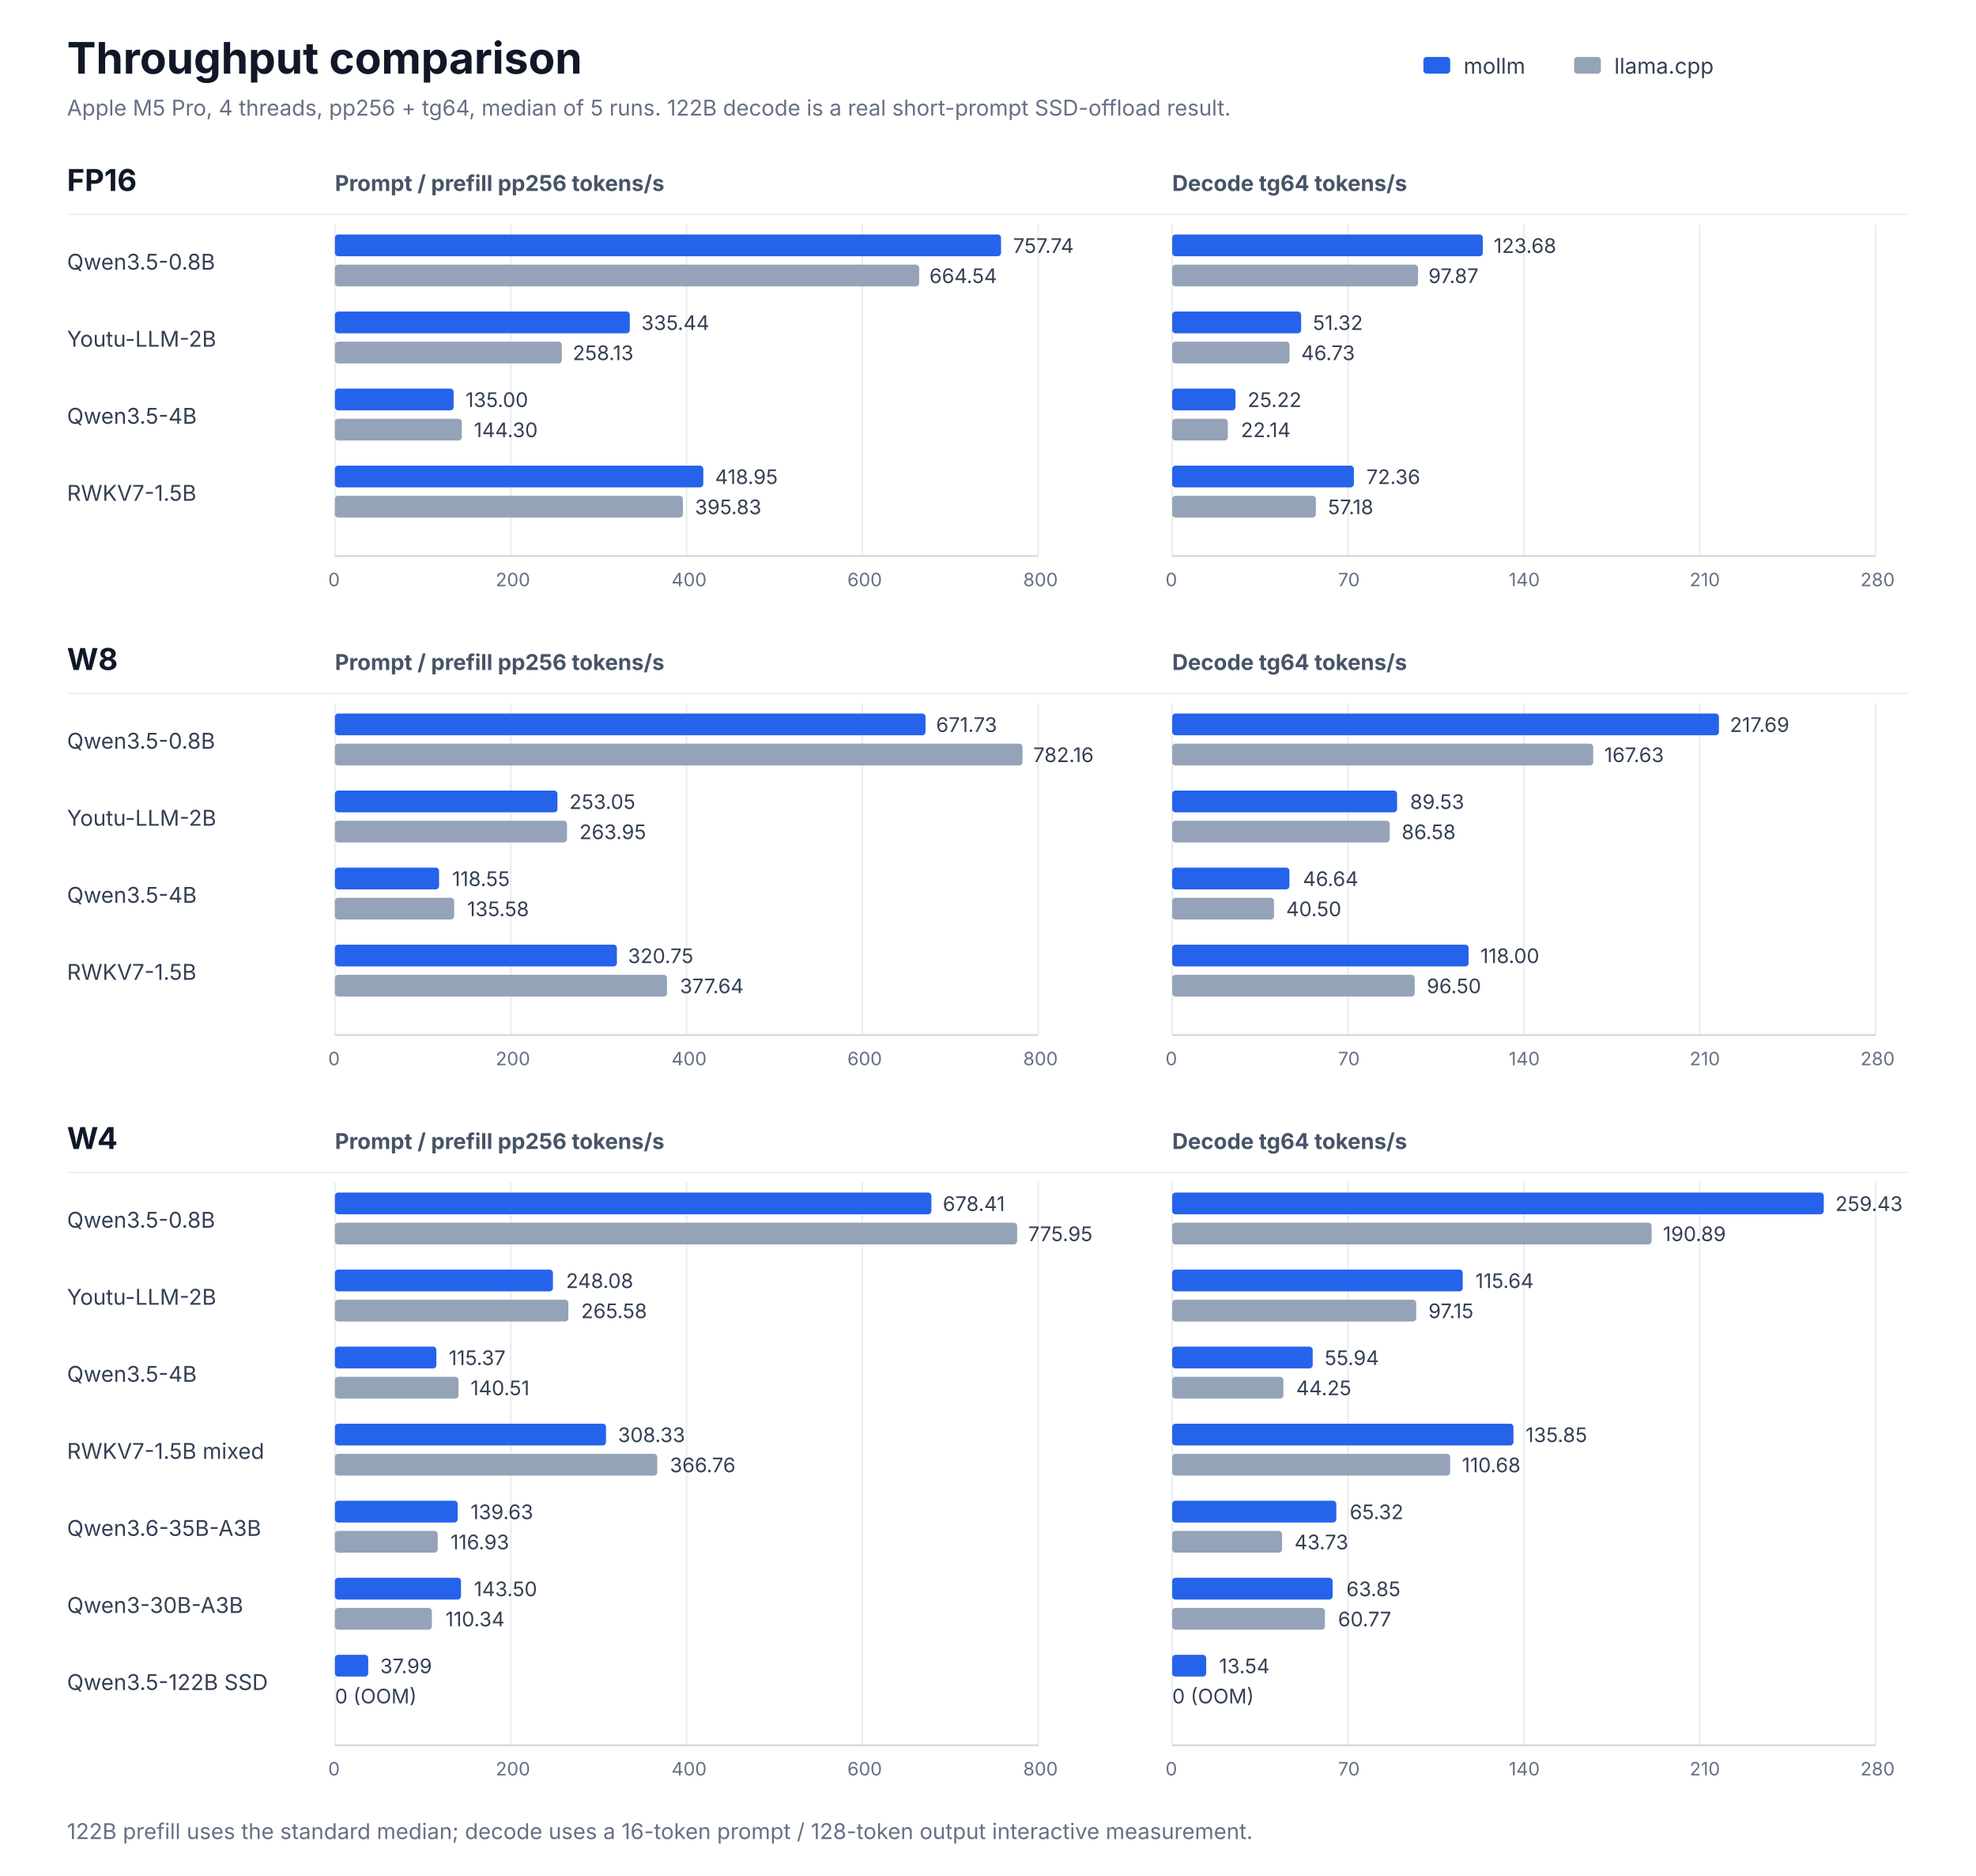
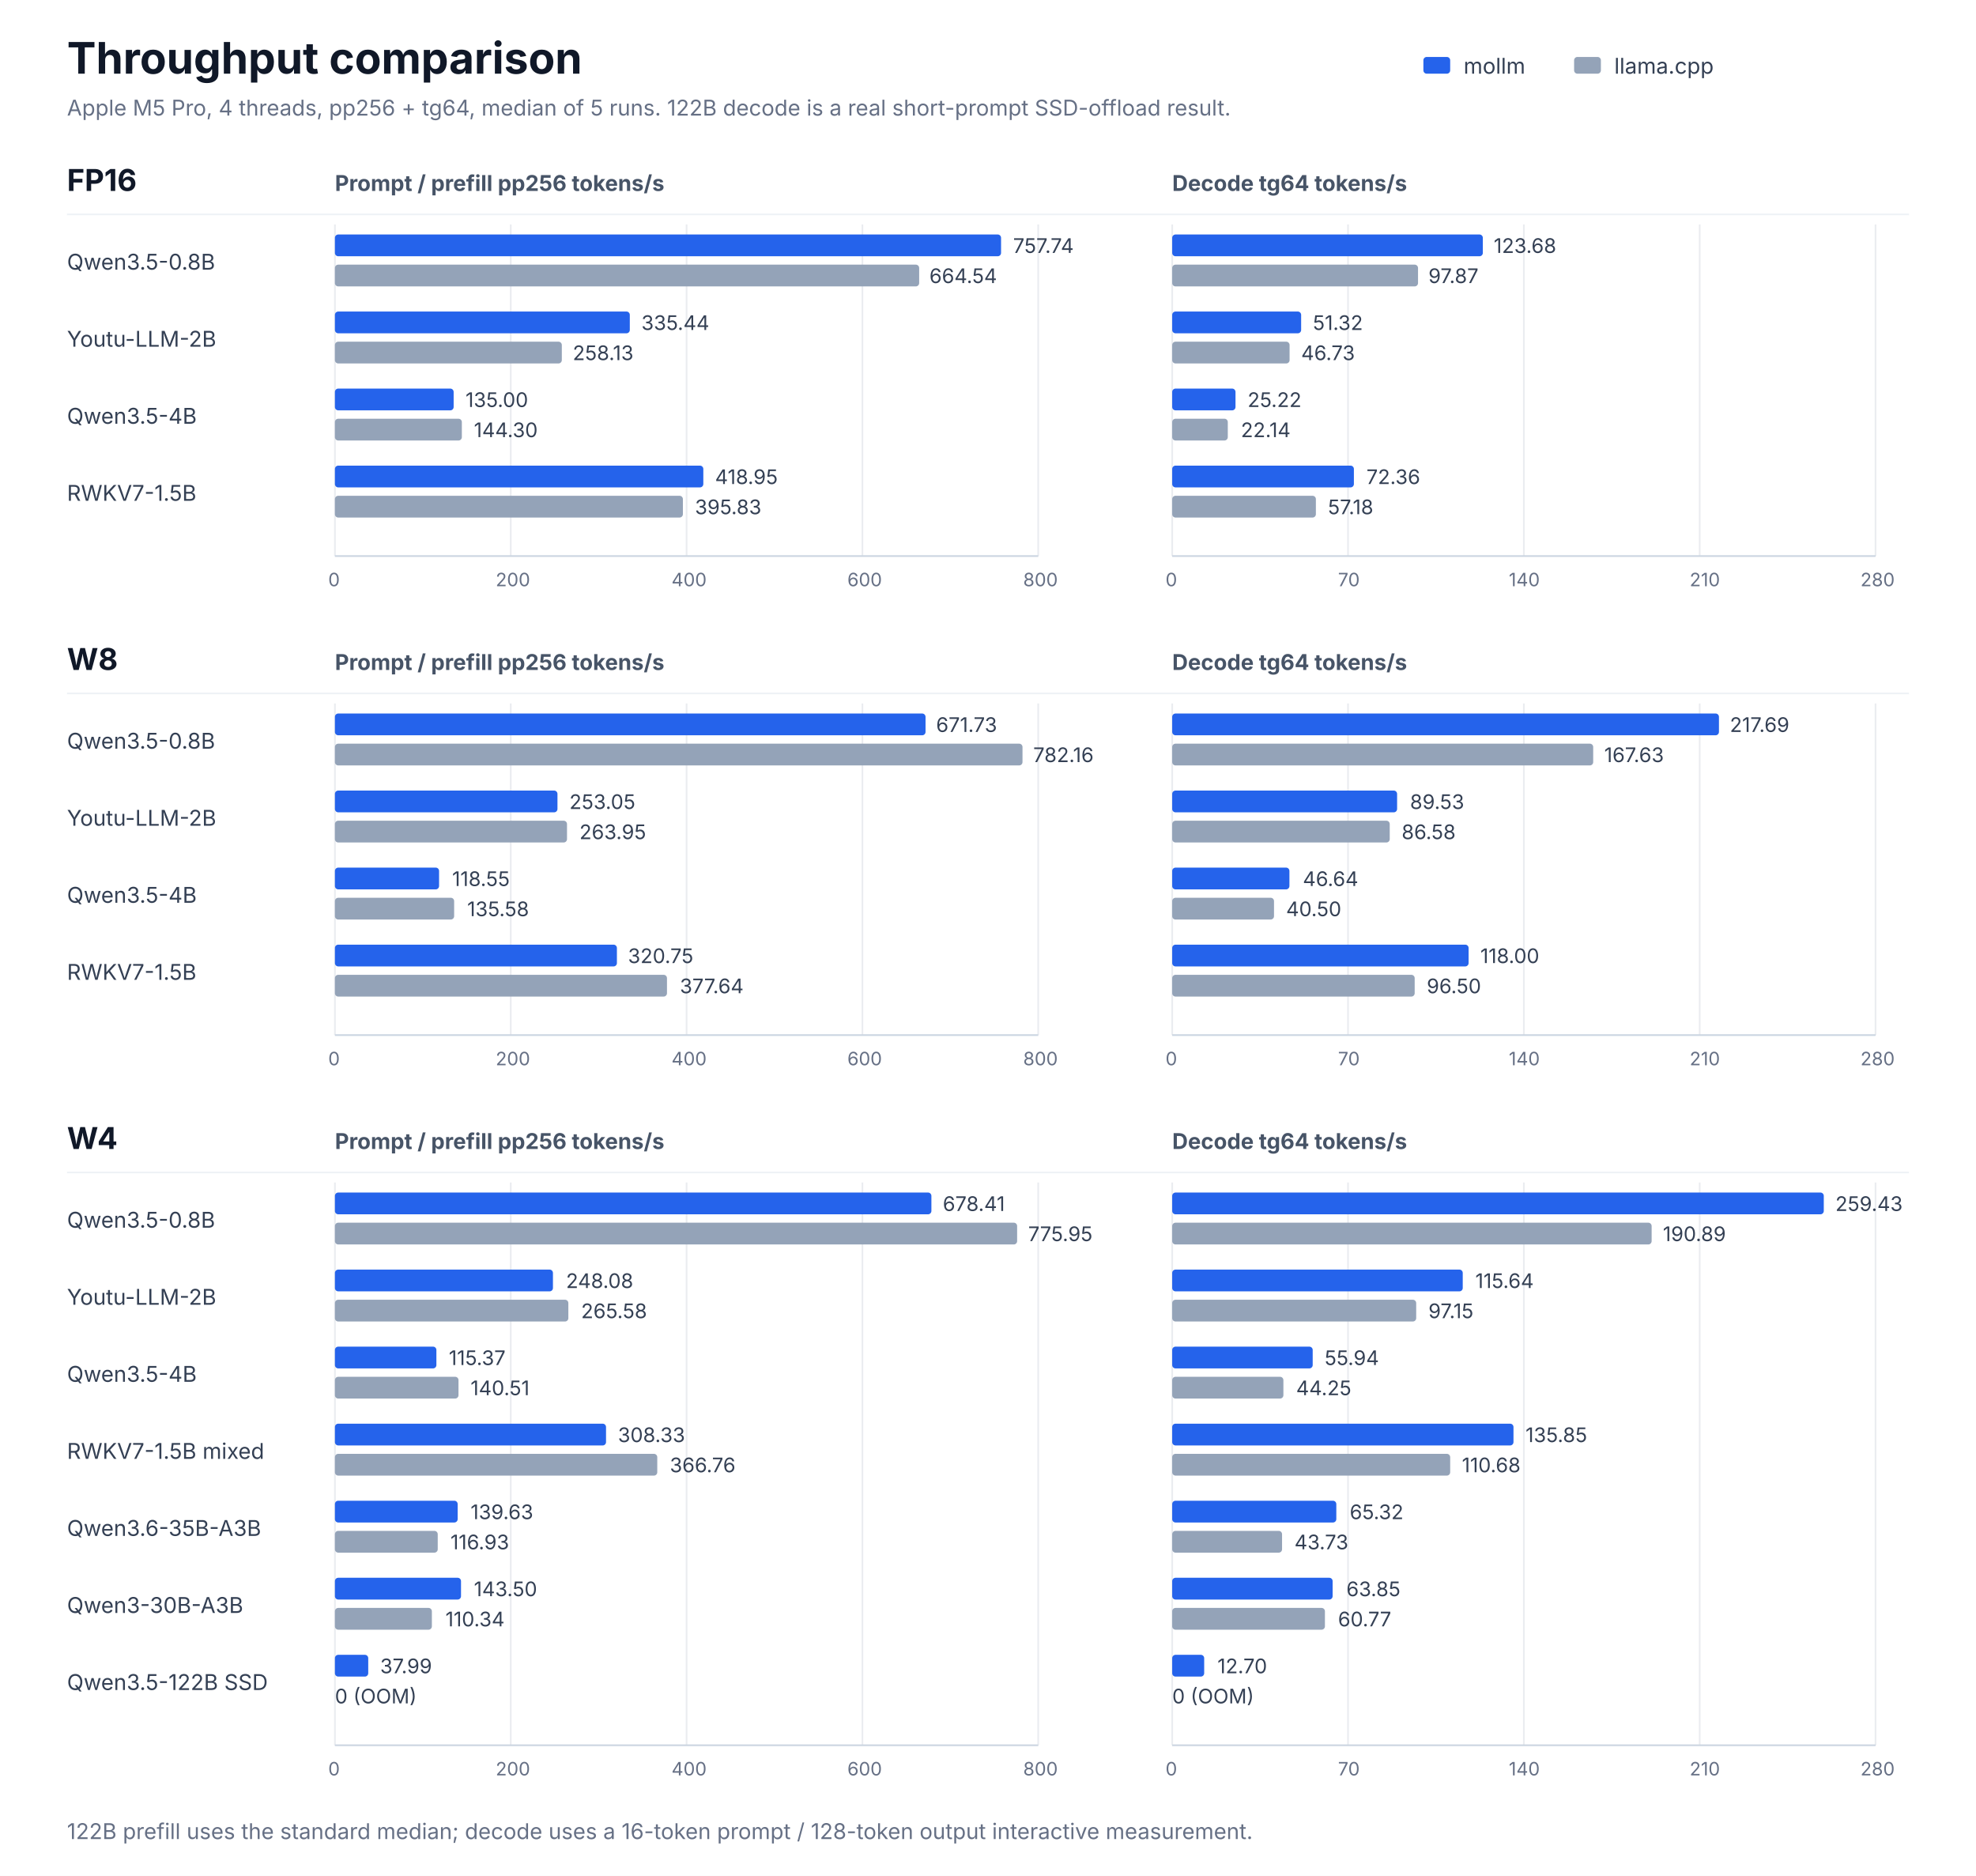
<svg xmlns="http://www.w3.org/2000/svg" width="1180" height="1120" viewBox="0 0 1180 1120" role="img" aria-labelledby="title desc">
  <rect width="1180" height="1120" fill="#ffffff" />
  <style>
    .title { font: 700 26px -apple-system, BlinkMacSystemFont, "Segoe UI", sans-serif; fill: #101828; }
    .subtitle { font: 13px -apple-system, BlinkMacSystemFont, "Segoe UI", sans-serif; fill: #667085; }
    .section { font: 700 18px -apple-system, BlinkMacSystemFont, "Segoe UI", sans-serif; fill: #101828; }
    .panel { font: 700 13px -apple-system, BlinkMacSystemFont, "Segoe UI", sans-serif; fill: #475467; }
    .label { font: 13px -apple-system, BlinkMacSystemFont, "Segoe UI", sans-serif; fill: #344054; }
    .tick { font: 11px -apple-system, BlinkMacSystemFont, "Segoe UI", sans-serif; fill: #667085; }
    .value { font: 12px -apple-system, BlinkMacSystemFont, "Segoe UI", sans-serif; fill: #344054; }
    .mollm { fill: #2563eb; }
    .llama { fill: #94a3b8; }
    .grid { stroke: #eaecf0; stroke-width: 1; }
    .axis { stroke: #cbd5e1; stroke-width: 1; }
    .rule { stroke: #eef2f6; stroke-width: 1; }
  </style>
  <text x="40" y="44" class="title">Throughput comparison</text>
  <text x="40" y="69" class="subtitle">Apple M5 Pro, 4 threads, pp256 + tg64, median of 5 runs. 122B decode is a real short-prompt SSD-offload result.</text>
  <rect x="850" y="34" width="16" height="10" rx="2" class="mollm" />
  <text x="874" y="44" class="label">mollm</text>
  <rect x="940" y="34" width="16" height="10" rx="2" class="llama" />
  <text x="964" y="44" class="label">llama.cpp</text>
  <text x="40" y="114" class="section">FP16</text>
  <text x="200" y="114" class="panel">Prompt / prefill pp256 tokens/s</text>
  <text x="700" y="114" class="panel">Decode tg64 tokens/s</text>
  <line x1="40" y1="128" x2="1140" y2="128" class="rule" />
  <line x1="200" y1="134" x2="200" y2="332" class="grid" />
  <line x1="305" y1="134" x2="305" y2="332" class="grid" />
  <line x1="410" y1="134" x2="410" y2="332" class="grid" />
  <line x1="515" y1="134" x2="515" y2="332" class="grid" />
  <line x1="620" y1="134" x2="620" y2="332" class="grid" />
  <line x1="700" y1="134" x2="700" y2="332" class="grid" />
  <line x1="805" y1="134" x2="805" y2="332" class="grid" />
  <line x1="910" y1="134" x2="910" y2="332" class="grid" />
  <line x1="1015" y1="134" x2="1015" y2="332" class="grid" />
  <line x1="1120" y1="134" x2="1120" y2="332" class="grid" />
  <text x="40" y="161" class="label">Qwen3.5-0.8B</text>
  <rect x="200" y="140" width="397.8" height="13" rx="2" class="mollm" />
  <text x="605" y="151" class="value">757.74</text>
  <rect x="200" y="158" width="348.9" height="13" rx="2" class="llama" />
  <text x="555" y="169" class="value">664.54</text>
  <rect x="700" y="140" width="185.5" height="13" rx="2" class="mollm" />
  <text x="892" y="151" class="value">123.68</text>
  <rect x="700" y="158" width="146.8" height="13" rx="2" class="llama" />
  <text x="853" y="169" class="value">97.87</text>
  <text x="40" y="207" class="label">Youtu-LLM-2B</text>
  <rect x="200" y="186" width="176.1" height="13" rx="2" class="mollm" />
  <text x="383" y="197" class="value">335.44</text>
  <rect x="200" y="204" width="135.5" height="13" rx="2" class="llama" />
  <text x="342" y="215" class="value">258.13</text>
  <rect x="700" y="186" width="77.0" height="13" rx="2" class="mollm" />
  <text x="784" y="197" class="value">51.32</text>
  <rect x="700" y="204" width="70.1" height="13" rx="2" class="llama" />
  <text x="777" y="215" class="value">46.73</text>
  <text x="40" y="253" class="label">Qwen3.5-4B</text>
  <rect x="200" y="232" width="70.9" height="13" rx="2" class="mollm" />
  <text x="278" y="243" class="value">135.00</text>
  <rect x="200" y="250" width="75.8" height="13" rx="2" class="llama" />
  <text x="283" y="261" class="value">144.30</text>
  <rect x="700" y="232" width="37.8" height="13" rx="2" class="mollm" />
  <text x="745" y="243" class="value">25.22</text>
  <rect x="700" y="250" width="33.2" height="13" rx="2" class="llama" />
  <text x="741" y="261" class="value">22.14</text>
  <text x="40" y="299" class="label">RWKV7-1.5B</text>
  <rect x="200" y="278" width="220.0" height="13" rx="2" class="mollm" />
  <text x="427" y="289" class="value">418.95</text>
  <rect x="200" y="296" width="207.8" height="13" rx="2" class="llama" />
  <text x="415" y="307" class="value">395.83</text>
  <rect x="700" y="278" width="108.5" height="13" rx="2" class="mollm" />
  <text x="816" y="289" class="value">72.36</text>
  <rect x="700" y="296" width="85.8" height="13" rx="2" class="llama" />
  <text x="793" y="307" class="value">57.18</text>
  <line x1="200" y1="332" x2="620" y2="332" class="axis" />
  <text x="196" y="350" class="tick">0</text>
  <text x="296" y="350" class="tick">200</text>
  <text x="401" y="350" class="tick">400</text>
  <text x="506" y="350" class="tick">600</text>
  <text x="611" y="350" class="tick">800</text>
  <line x1="700" y1="332" x2="1120" y2="332" class="axis" />
  <text x="696" y="350" class="tick">0</text>
  <text x="799" y="350" class="tick">70</text>
  <text x="901" y="350" class="tick">140</text>
  <text x="1009" y="350" class="tick">210</text>
  <text x="1111" y="350" class="tick">280</text>
  <text x="40" y="400" class="section">W8</text>
  <text x="200" y="400" class="panel">Prompt / prefill pp256 tokens/s</text>
  <text x="700" y="400" class="panel">Decode tg64 tokens/s</text>
  <line x1="40" y1="414" x2="1140" y2="414" class="rule" />
  <line x1="200" y1="420" x2="200" y2="618" class="grid" />
  <line x1="305" y1="420" x2="305" y2="618" class="grid" />
  <line x1="410" y1="420" x2="410" y2="618" class="grid" />
  <line x1="515" y1="420" x2="515" y2="618" class="grid" />
  <line x1="620" y1="420" x2="620" y2="618" class="grid" />
  <line x1="700" y1="420" x2="700" y2="618" class="grid" />
  <line x1="805" y1="420" x2="805" y2="618" class="grid" />
  <line x1="910" y1="420" x2="910" y2="618" class="grid" />
  <line x1="1015" y1="420" x2="1015" y2="618" class="grid" />
  <line x1="1120" y1="420" x2="1120" y2="618" class="grid" />
  <text x="40" y="447" class="label">Qwen3.5-0.8B</text>
  <rect x="200" y="426" width="352.7" height="13" rx="2" class="mollm" />
  <text x="559" y="437" class="value">671.73</text>
  <rect x="200" y="444" width="410.6" height="13" rx="2" class="llama" />
  <text x="617" y="455" class="value">782.16</text>
  <rect x="700" y="426" width="326.5" height="13" rx="2" class="mollm" />
  <text x="1033" y="437" class="value">217.69</text>
  <rect x="700" y="444" width="251.4" height="13" rx="2" class="llama" />
  <text x="958" y="455" class="value">167.63</text>
  <text x="40" y="493" class="label">Youtu-LLM-2B</text>
  <rect x="200" y="472" width="132.9" height="13" rx="2" class="mollm" />
  <text x="340" y="483" class="value">253.05</text>
  <rect x="200" y="490" width="138.6" height="13" rx="2" class="llama" />
  <text x="346" y="501" class="value">263.95</text>
  <rect x="700" y="472" width="134.3" height="13" rx="2" class="mollm" />
  <text x="842" y="483" class="value">89.53</text>
  <rect x="700" y="490" width="129.9" height="13" rx="2" class="llama" />
  <text x="837" y="501" class="value">86.58</text>
  <text x="40" y="539" class="label">Qwen3.5-4B</text>
  <rect x="200" y="518" width="62.2" height="13" rx="2" class="mollm" />
  <text x="270" y="529" class="value">118.55</text>
  <rect x="200" y="536" width="71.2" height="13" rx="2" class="llama" />
  <text x="279" y="547" class="value">135.58</text>
  <rect x="700" y="518" width="70.0" height="13" rx="2" class="mollm" />
  <text x="778" y="529" class="value">46.64</text>
  <rect x="700" y="536" width="60.8" height="13" rx="2" class="llama" />
  <text x="768" y="547" class="value">40.50</text>
  <text x="40" y="585" class="label">RWKV7-1.5B</text>
  <rect x="200" y="564" width="168.4" height="13" rx="2" class="mollm" />
  <text x="375" y="575" class="value">320.75</text>
  <rect x="200" y="582" width="198.3" height="13" rx="2" class="llama" />
  <text x="406" y="593" class="value">377.64</text>
  <rect x="700" y="564" width="177.0" height="13" rx="2" class="mollm" />
  <text x="884" y="575" class="value">118.00</text>
  <rect x="700" y="582" width="144.8" height="13" rx="2" class="llama" />
  <text x="852" y="593" class="value">96.50</text>
  <line x1="200" y1="618" x2="620" y2="618" class="axis" />
  <text x="196" y="636" class="tick">0</text>
  <text x="296" y="636" class="tick">200</text>
  <text x="401" y="636" class="tick">400</text>
  <text x="506" y="636" class="tick">600</text>
  <text x="611" y="636" class="tick">800</text>
  <line x1="700" y1="618" x2="1120" y2="618" class="axis" />
  <text x="696" y="636" class="tick">0</text>
  <text x="799" y="636" class="tick">70</text>
  <text x="901" y="636" class="tick">140</text>
  <text x="1009" y="636" class="tick">210</text>
  <text x="1111" y="636" class="tick">280</text>
  <text x="40" y="686" class="section">W4</text>
  <text x="200" y="686" class="panel">Prompt / prefill pp256 tokens/s</text>
  <text x="700" y="686" class="panel">Decode tg64 tokens/s</text>
  <line x1="40" y1="700" x2="1140" y2="700" class="rule" />
  <line x1="200" y1="706" x2="200" y2="1042" class="grid" />
  <line x1="305" y1="706" x2="305" y2="1042" class="grid" />
  <line x1="410" y1="706" x2="410" y2="1042" class="grid" />
  <line x1="515" y1="706" x2="515" y2="1042" class="grid" />
  <line x1="620" y1="706" x2="620" y2="1042" class="grid" />
  <line x1="700" y1="706" x2="700" y2="1042" class="grid" />
  <line x1="805" y1="706" x2="805" y2="1042" class="grid" />
  <line x1="910" y1="706" x2="910" y2="1042" class="grid" />
  <line x1="1015" y1="706" x2="1015" y2="1042" class="grid" />
  <line x1="1120" y1="706" x2="1120" y2="1042" class="grid" />
  <text x="40" y="733" class="label">Qwen3.5-0.8B</text>
  <rect x="200" y="712" width="356.2" height="13" rx="2" class="mollm" />
  <text x="563" y="723" class="value">678.41</text>
  <rect x="200" y="730" width="407.4" height="13" rx="2" class="llama" />
  <text x="614" y="741" class="value">775.95</text>
  <rect x="700" y="712" width="389.1" height="13" rx="2" class="mollm" />
  <text x="1096" y="723" class="value">259.43</text>
  <rect x="700" y="730" width="286.3" height="13" rx="2" class="llama" />
  <text x="993" y="741" class="value">190.89</text>
  <text x="40" y="779" class="label">Youtu-LLM-2B</text>
  <rect x="200" y="758" width="130.2" height="13" rx="2" class="mollm" />
  <text x="338" y="769" class="value">248.08</text>
  <rect x="200" y="776" width="139.4" height="13" rx="2" class="llama" />
  <text x="347" y="787" class="value">265.58</text>
  <rect x="700" y="758" width="173.5" height="13" rx="2" class="mollm" />
  <text x="881" y="769" class="value">115.64</text>
  <rect x="700" y="776" width="145.7" height="13" rx="2" class="llama" />
  <text x="853" y="787" class="value">97.15</text>
  <text x="40" y="825" class="label">Qwen3.5-4B</text>
  <rect x="200" y="804" width="60.6" height="13" rx="2" class="mollm" />
  <text x="268" y="815" class="value">115.37</text>
  <rect x="200" y="822" width="73.8" height="13" rx="2" class="llama" />
  <text x="281" y="833" class="value">140.51</text>
  <rect x="700" y="804" width="83.9" height="13" rx="2" class="mollm" />
  <text x="791" y="815" class="value">55.94</text>
  <rect x="700" y="822" width="66.4" height="13" rx="2" class="llama" />
  <text x="774" y="833" class="value">44.25</text>
  <text x="40" y="871" class="label">RWKV7-1.5B mixed</text>
  <rect x="200" y="850" width="161.9" height="13" rx="2" class="mollm" />
  <text x="369" y="861" class="value">308.33</text>
  <rect x="200" y="868" width="192.5" height="13" rx="2" class="llama" />
  <text x="400" y="879" class="value">366.76</text>
  <rect x="700" y="850" width="203.8" height="13" rx="2" class="mollm" />
  <text x="911" y="861" class="value">135.85</text>
  <rect x="700" y="868" width="166.0" height="13" rx="2" class="llama" />
  <text x="873" y="879" class="value">110.68</text>
  <text x="40" y="917" class="label">Qwen3.6-35B-A3B</text>
  <rect x="200" y="896" width="73.3" height="13" rx="2" class="mollm" />
  <text x="281" y="907" class="value">139.63</text>
  <rect x="200" y="914" width="61.4" height="13" rx="2" class="llama" />
  <text x="269" y="925" class="value">116.93</text>
  <rect x="700" y="896" width="98.0" height="13" rx="2" class="mollm" />
  <text x="806" y="907" class="value">65.32</text>
  <rect x="700" y="914" width="65.6" height="13" rx="2" class="llama" />
  <text x="773" y="925" class="value">43.73</text>
  <text x="40" y="963" class="label">Qwen3-30B-A3B</text>
  <rect x="200" y="942" width="75.3" height="13" rx="2" class="mollm" />
  <text x="283" y="953" class="value">143.50</text>
  <rect x="200" y="960" width="57.9" height="13" rx="2" class="llama" />
  <text x="266" y="971" class="value">110.34</text>
  <rect x="700" y="942" width="95.8" height="13" rx="2" class="mollm" />
  <text x="804" y="953" class="value">63.85</text>
  <rect x="700" y="960" width="91.2" height="13" rx="2" class="llama" />
  <text x="799" y="971" class="value">60.77</text>
  <text x="40" y="1009" class="label">Qwen3.5-122B SSD</text>
  <rect x="200" y="988" width="19.9" height="13" rx="2" class="mollm" />
  <text x="227" y="999" class="value">37.99</text>
  <text x="200" y="1017" class="value">0 (OOM)</text>
-   <rect x="700" y="988" width="20.3" height="13" rx="2" class="mollm" />
-   <text x="728" y="999" class="value">13.54</text>
+   <rect x="700" y="988" width="19.1" height="13" rx="2" class="mollm" />
+   <text x="727" y="999" class="value">12.70</text>
  <text x="700" y="1017" class="value">0 (OOM)</text>
  <line x1="200" y1="1042" x2="620" y2="1042" class="axis" />
  <text x="196" y="1060" class="tick">0</text>
  <text x="296" y="1060" class="tick">200</text>
  <text x="401" y="1060" class="tick">400</text>
  <text x="506" y="1060" class="tick">600</text>
  <text x="611" y="1060" class="tick">800</text>
  <line x1="700" y1="1042" x2="1120" y2="1042" class="axis" />
  <text x="696" y="1060" class="tick">0</text>
  <text x="799" y="1060" class="tick">70</text>
  <text x="901" y="1060" class="tick">140</text>
  <text x="1009" y="1060" class="tick">210</text>
  <text x="1111" y="1060" class="tick">280</text>
  <text x="40" y="1098" class="subtitle">122B prefill uses the standard median; decode uses a 16-token prompt / 128-token output interactive measurement.</text>
</svg>
